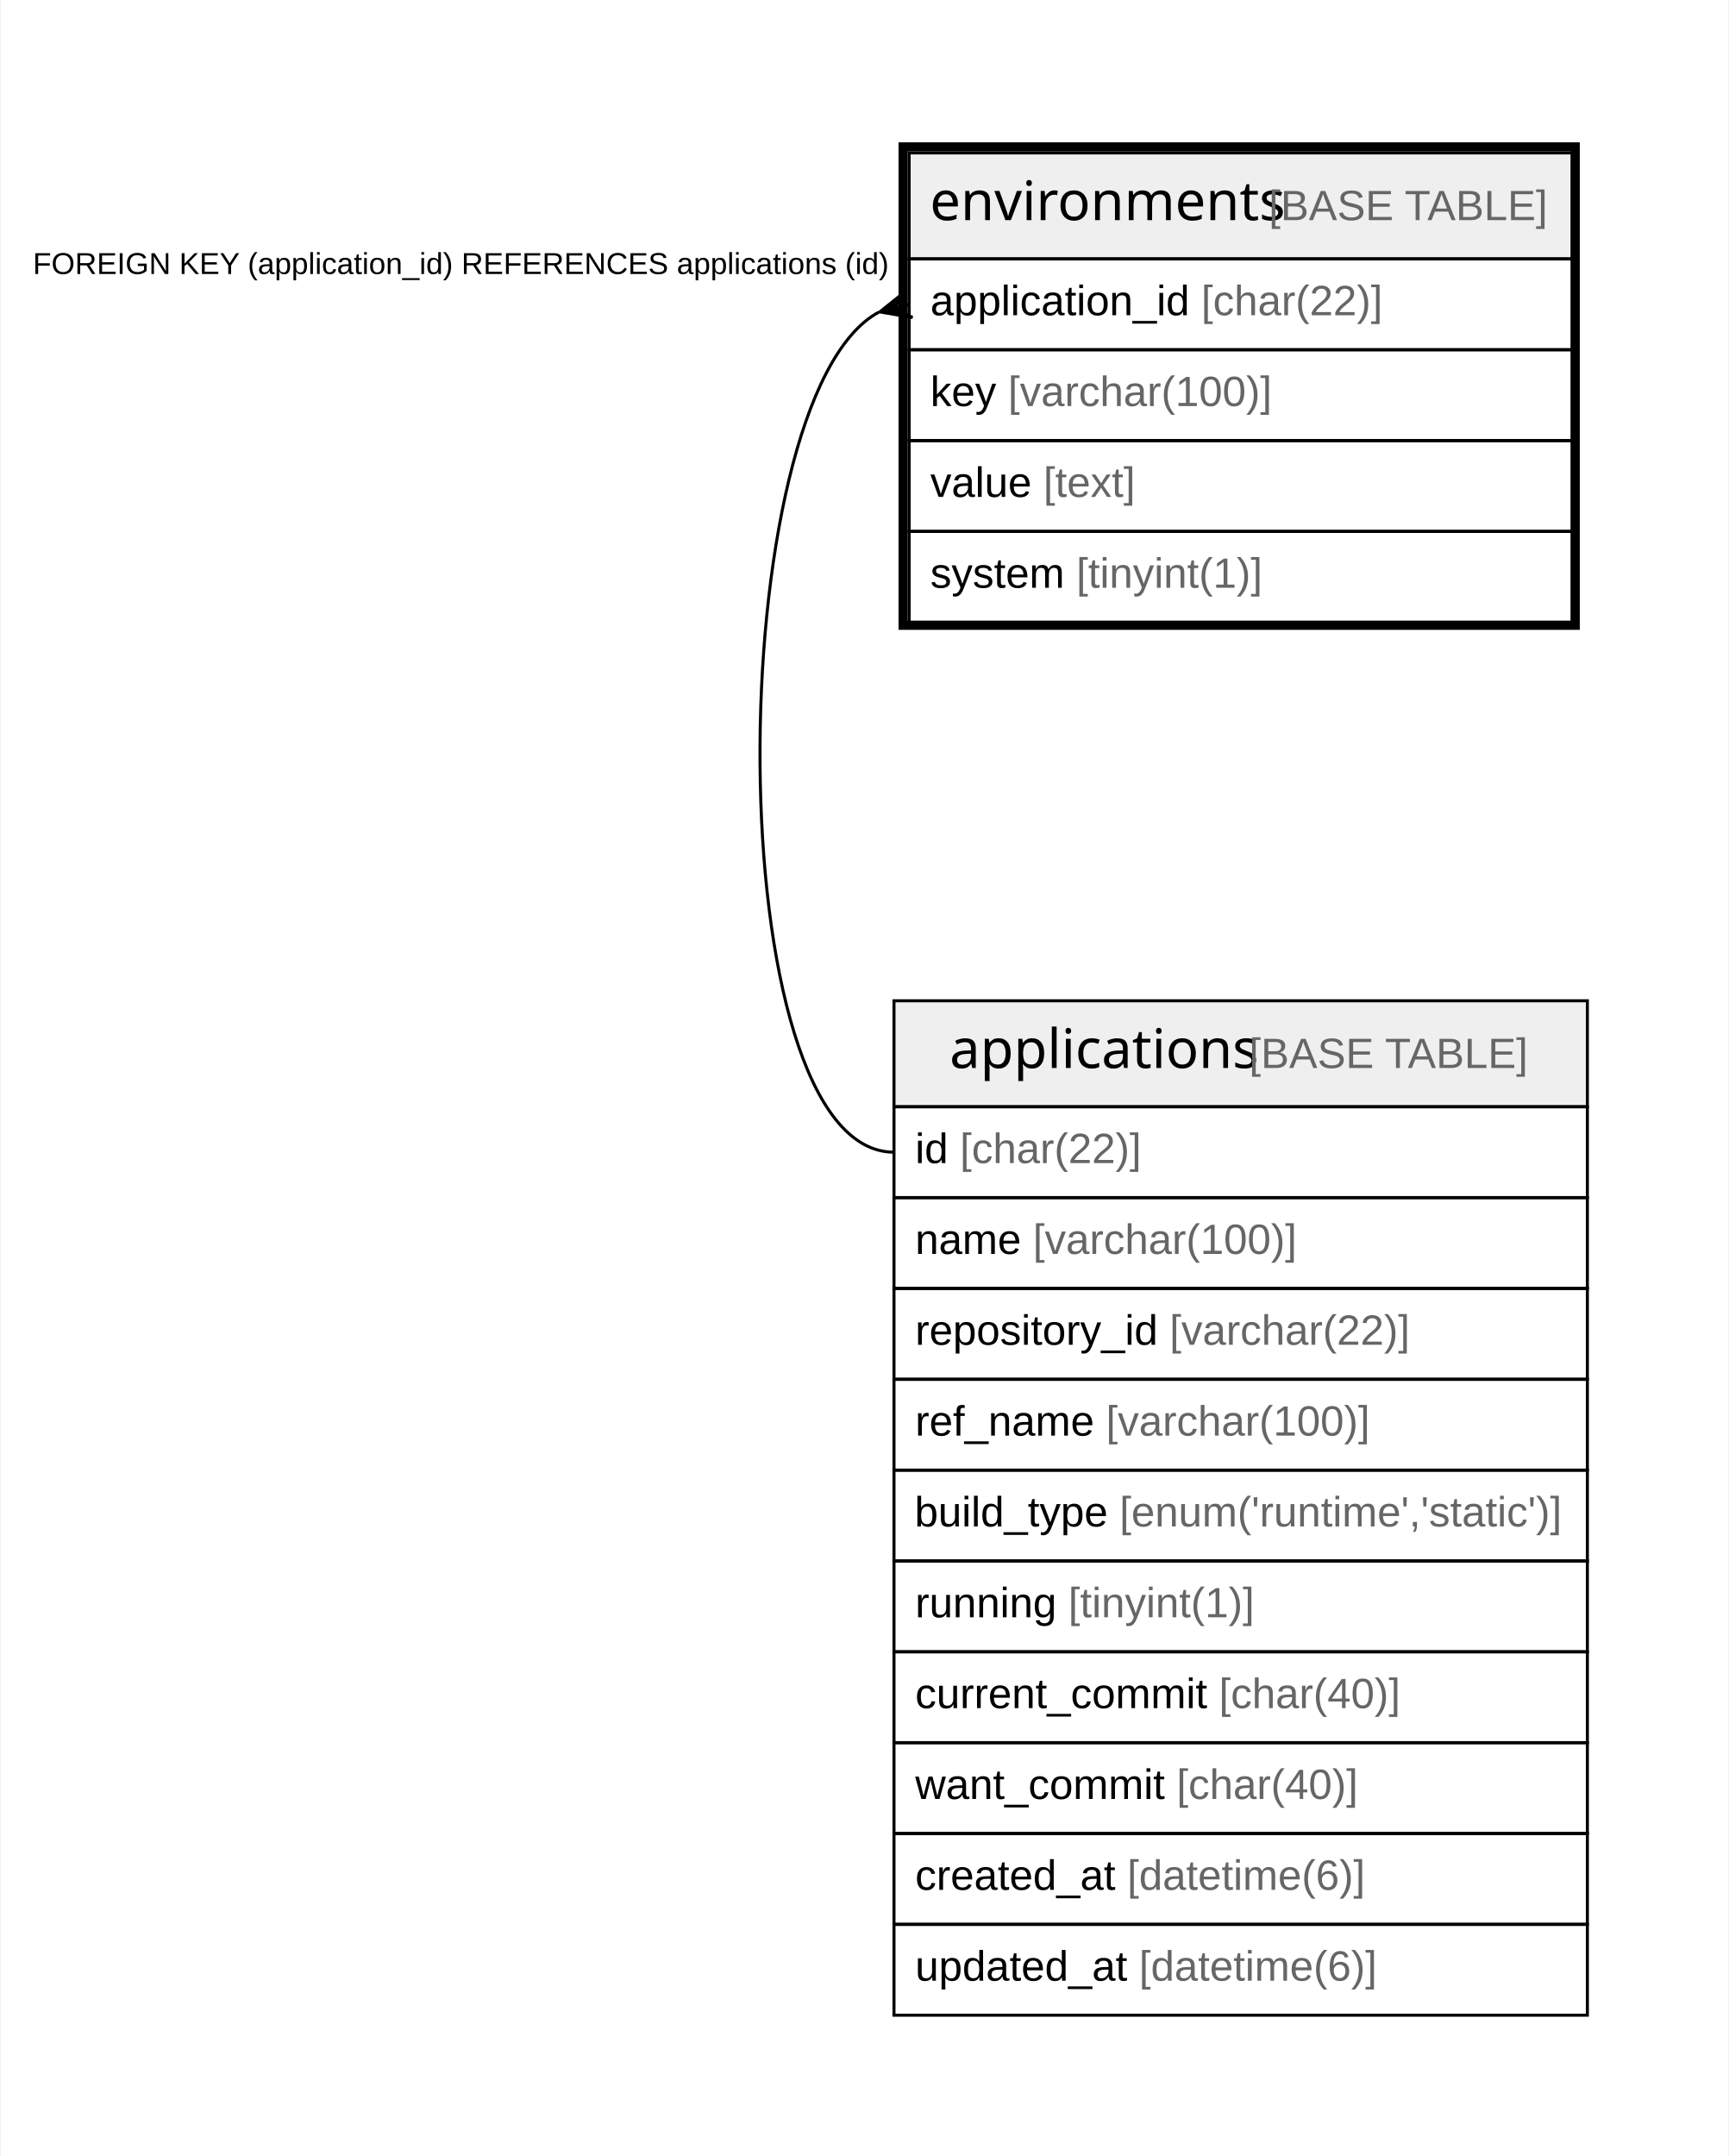
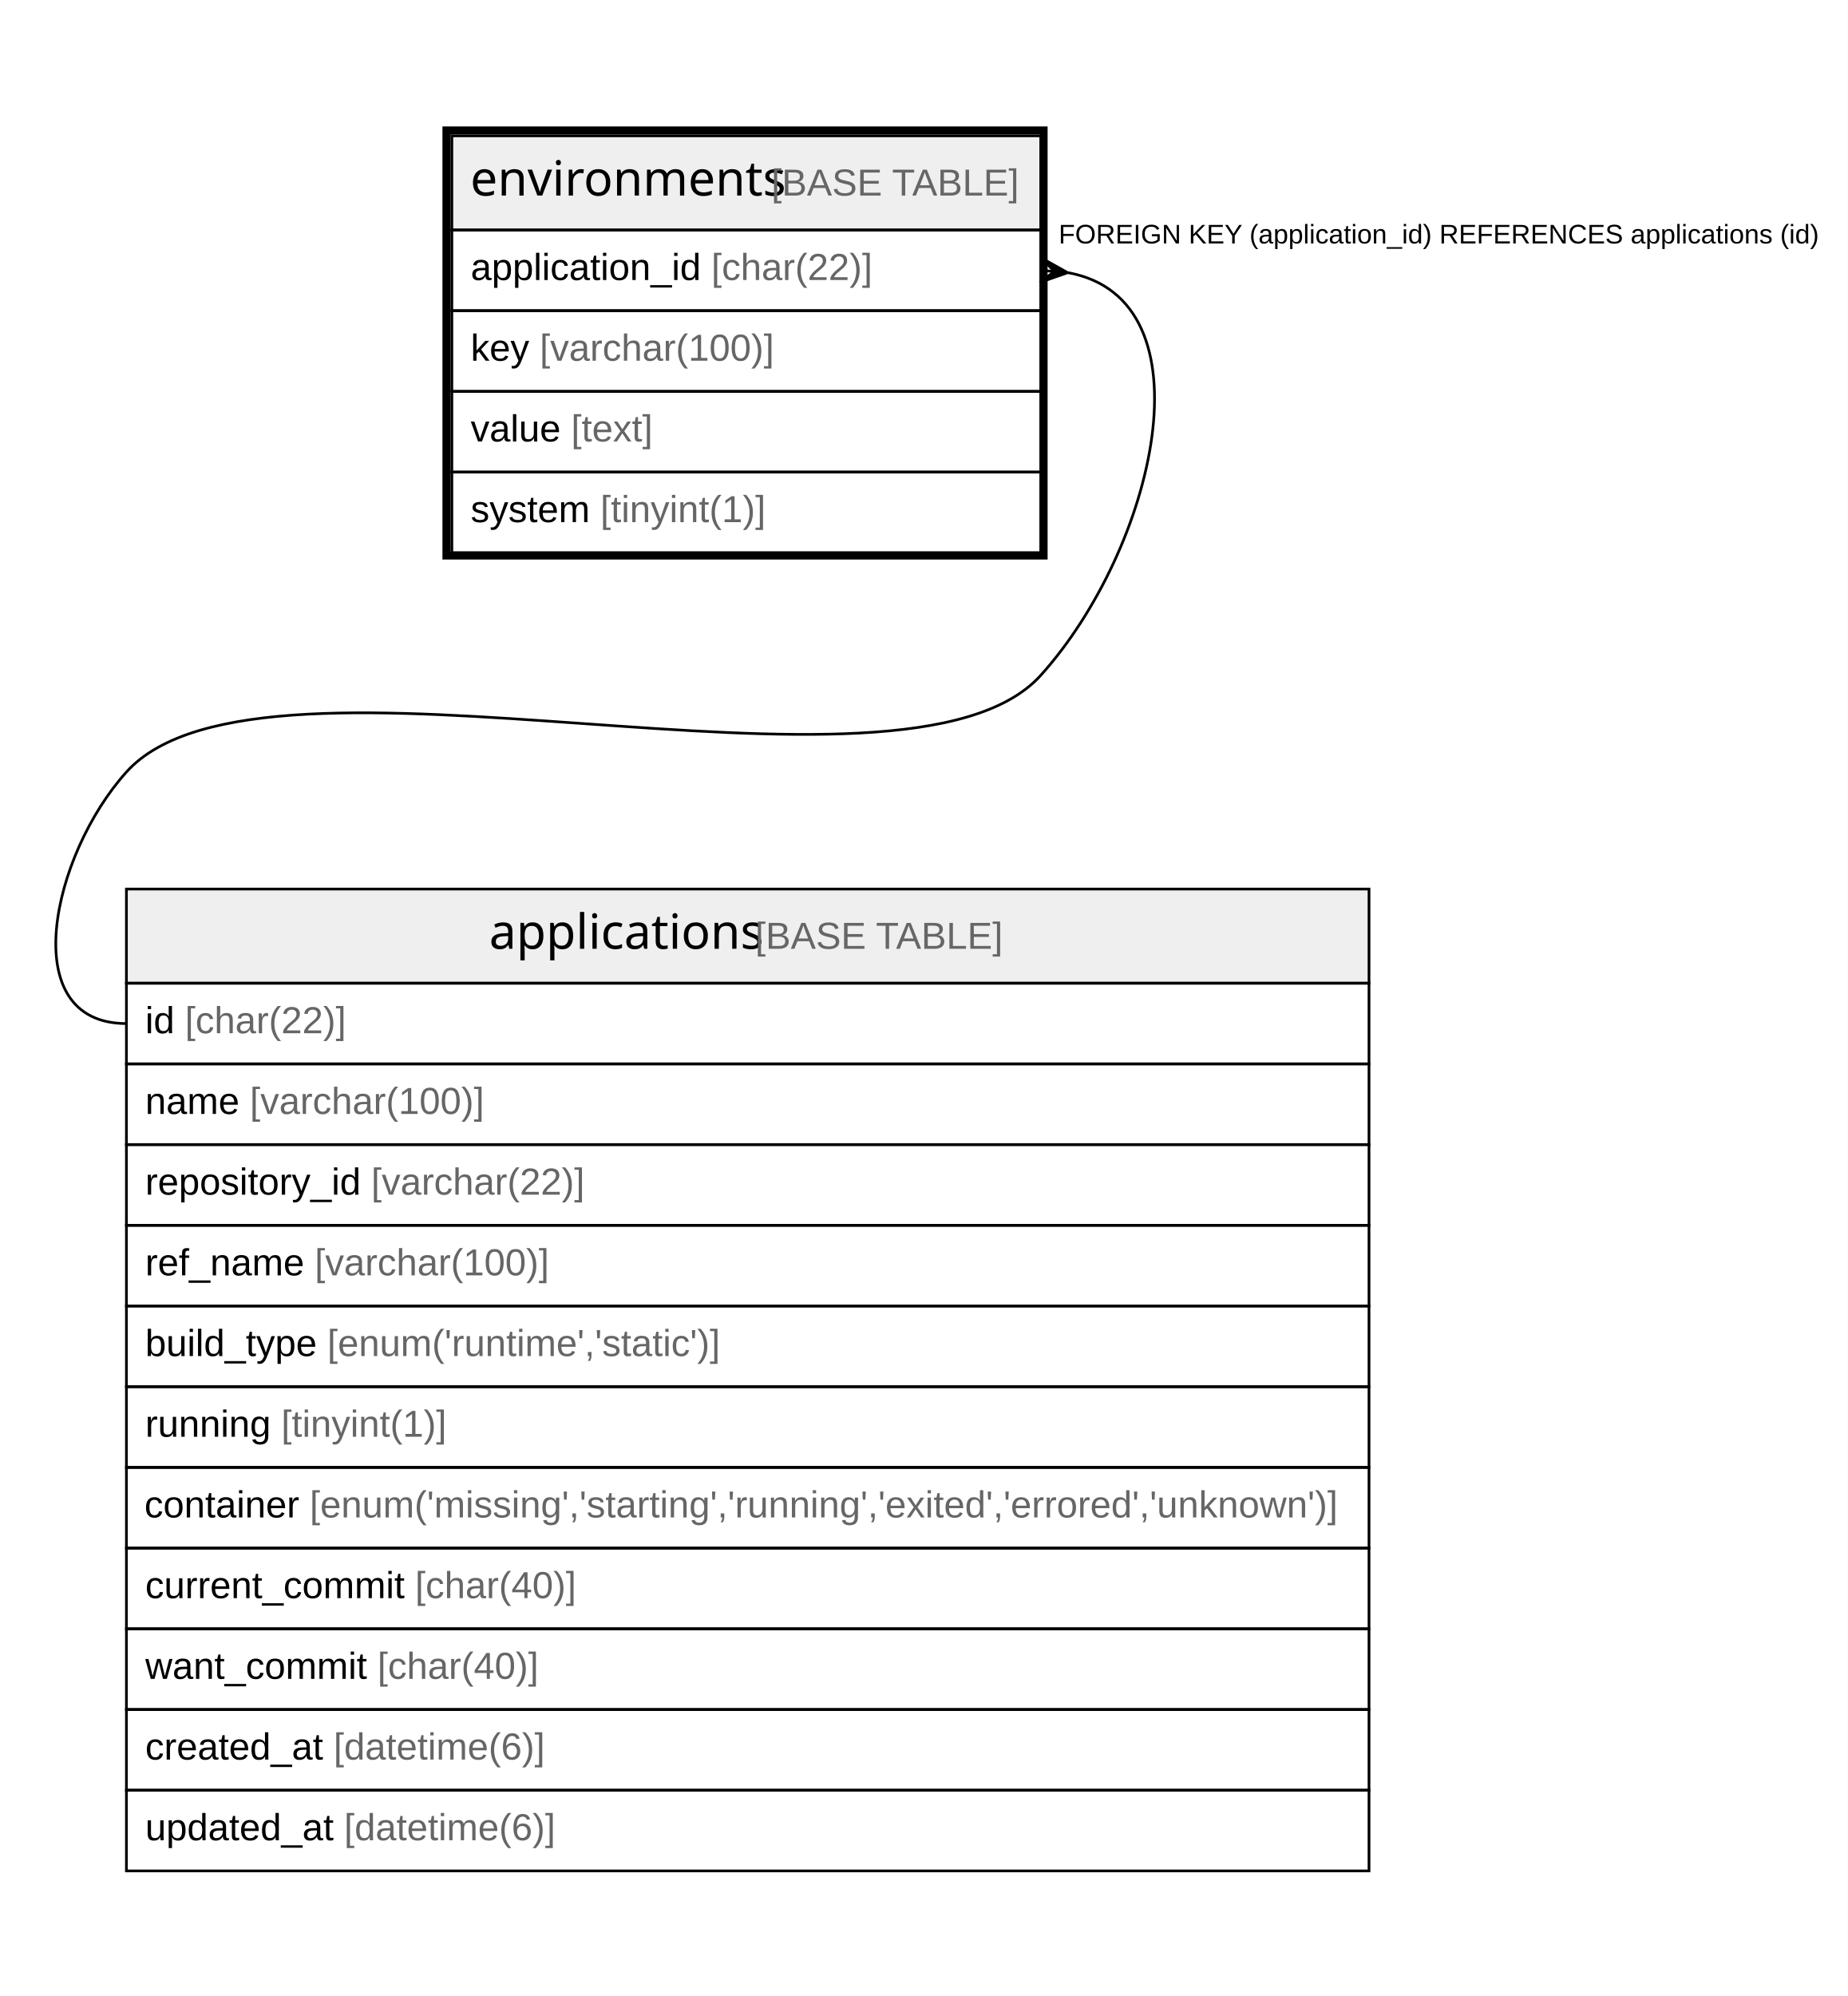
- <svg xmlns="http://www.w3.org/2000/svg" width="571pt" height="712pt" viewBox="0.00 0.00 570.50 712.00">
-   <g id="graph0" class="graph" transform="scale(1 1) rotate(0) translate(4 708)">
-     <polygon fill="#ffffff" stroke="transparent" points="-4,4 -4,-708 566.5,-708 566.5,4 -4,4" />
+ <svg xmlns="http://www.w3.org/2000/svg" width="687pt" height="742pt" viewBox="0.00 0.00 687.00 742.00">
+   <g id="graph0" class="graph" transform="scale(1 1) rotate(0) translate(4 738)">
+     <polygon fill="#ffffff" stroke="transparent" points="-4,4 -4,-738 683,-738 683,4 -4,4" />
    <g id="node1" class="node">
-       <polygon fill="#efefef" stroke="transparent" points="296,-622.5 296,-657.5 515,-657.5 515,-622.5 296,-622.5" />
-       <polygon fill="none" stroke="#000000" points="296,-622.5 296,-657.5 515,-657.5 515,-622.5 296,-622.5" />
-       <text text-anchor="start" x="302.864" y="-635.3" font-family="Arial Bold" font-size="18.00" fill="#000000">environments</text>
-       <text text-anchor="start" x="410.882" y="-635.3" font-family="Arial" font-size="14.00" fill="#000000"> </text>
-       <text text-anchor="start" x="414.773" y="-635.3" font-family="Arial" font-size="14.00" fill="#666666">[BASE TABLE]</text>
-       <polygon fill="none" stroke="#000000" points="296,-592.5 296,-622.5 515,-622.5 515,-592.5 296,-592.5" />
-       <text text-anchor="start" x="303" y="-603.9" font-family="Arial" font-size="14.00" fill="#000000">application_id </text>
-       <text text-anchor="start" x="392.468" y="-603.9" font-family="Arial" font-size="14.00" fill="#666666">[char(22)]</text>
-       <polygon fill="none" stroke="#000000" points="296,-562.5 296,-592.5 515,-592.5 515,-562.5 296,-562.5" />
-       <text text-anchor="start" x="303" y="-573.9" font-family="Arial" font-size="14.00" fill="#000000">key </text>
-       <text text-anchor="start" x="328.673" y="-573.9" font-family="Arial" font-size="14.00" fill="#666666">[varchar(100)]</text>
-       <polygon fill="none" stroke="#000000" points="296,-532.5 296,-562.5 515,-562.5 515,-532.5 296,-532.5" />
-       <text text-anchor="start" x="303" y="-543.9" font-family="Arial" font-size="14.00" fill="#000000">value </text>
-       <text text-anchor="start" x="340.345" y="-543.9" font-family="Arial" font-size="14.00" fill="#666666">[text]</text>
-       <polygon fill="none" stroke="#000000" points="296,-502.5 296,-532.5 515,-532.5 515,-502.5 296,-502.5" />
-       <text text-anchor="start" x="303" y="-513.9" font-family="Arial" font-size="14.00" fill="#000000">system </text>
-       <text text-anchor="start" x="351.224" y="-513.9" font-family="Arial" font-size="14.00" fill="#666666">[tinyint(1)]</text>
-       <polygon fill="none" stroke="#000000" stroke-width="3" points="294,-501.5 294,-659.5 516,-659.5 516,-501.5 294,-501.5" />
+       <polygon fill="#efefef" stroke="transparent" points="164,-652.5 164,-687.5 383,-687.5 383,-652.5 164,-652.5" />
+       <polygon fill="none" stroke="#000000" points="164,-652.5 164,-687.5 383,-687.5 383,-652.5 164,-652.5" />
+       <text text-anchor="start" x="170.864" y="-665.3" font-family="Arial Bold" font-size="18.00" fill="#000000">environments</text>
+       <text text-anchor="start" x="278.882" y="-665.3" font-family="Arial" font-size="14.00" fill="#000000"> </text>
+       <text text-anchor="start" x="282.773" y="-665.3" font-family="Arial" font-size="14.00" fill="#666666">[BASE TABLE]</text>
+       <polygon fill="none" stroke="#000000" points="164,-622.5 164,-652.5 383,-652.5 383,-622.5 164,-622.5" />
+       <text text-anchor="start" x="171" y="-633.9" font-family="Arial" font-size="14.00" fill="#000000">application_id </text>
+       <text text-anchor="start" x="260.468" y="-633.9" font-family="Arial" font-size="14.00" fill="#666666">[char(22)]</text>
+       <polygon fill="none" stroke="#000000" points="164,-592.5 164,-622.5 383,-622.5 383,-592.5 164,-592.5" />
+       <text text-anchor="start" x="171" y="-603.9" font-family="Arial" font-size="14.00" fill="#000000">key </text>
+       <text text-anchor="start" x="196.673" y="-603.9" font-family="Arial" font-size="14.00" fill="#666666">[varchar(100)]</text>
+       <polygon fill="none" stroke="#000000" points="164,-562.5 164,-592.5 383,-592.5 383,-562.5 164,-562.5" />
+       <text text-anchor="start" x="171" y="-573.9" font-family="Arial" font-size="14.00" fill="#000000">value </text>
+       <text text-anchor="start" x="208.345" y="-573.9" font-family="Arial" font-size="14.00" fill="#666666">[text]</text>
+       <polygon fill="none" stroke="#000000" points="164,-532.5 164,-562.5 383,-562.5 383,-532.5 164,-532.5" />
+       <text text-anchor="start" x="171" y="-543.9" font-family="Arial" font-size="14.00" fill="#000000">system </text>
+       <text text-anchor="start" x="219.224" y="-543.9" font-family="Arial" font-size="14.00" fill="#666666">[tinyint(1)]</text>
+       <polygon fill="none" stroke="#000000" stroke-width="3" points="162,-531.5 162,-689.5 384,-689.5 384,-531.5 162,-531.5" />
    </g>
    <g id="node2" class="node">
-       <polygon fill="#efefef" stroke="transparent" points="291,-342.5 291,-377.5 520,-377.5 520,-342.5 291,-342.5" />
-       <polygon fill="none" stroke="#000000" points="291,-342.5 291,-377.5 520,-377.5 520,-342.5 291,-342.5" />
-       <text text-anchor="start" x="309.362" y="-355.3" font-family="Arial Bold" font-size="18.00" fill="#000000">applications</text>
-       <text text-anchor="start" x="404.384" y="-355.3" font-family="Arial" font-size="14.00" fill="#000000"> </text>
-       <text text-anchor="start" x="408.275" y="-355.3" font-family="Arial" font-size="14.00" fill="#666666">[BASE TABLE]</text>
-       <polygon fill="none" stroke="#000000" points="291,-312.5 291,-342.5 520,-342.5 520,-312.5 291,-312.5" />
-       <text text-anchor="start" x="298" y="-323.9" font-family="Arial" font-size="14.00" fill="#000000">id </text>
-       <text text-anchor="start" x="312.78" y="-323.9" font-family="Arial" font-size="14.00" fill="#666666">[char(22)]</text>
-       <polygon fill="none" stroke="#000000" points="291,-282.5 291,-312.5 520,-312.5 520,-282.5 291,-282.5" />
-       <text text-anchor="start" x="298" y="-293.9" font-family="Arial" font-size="14.00" fill="#000000">name </text>
-       <text text-anchor="start" x="336.899" y="-293.9" font-family="Arial" font-size="14.00" fill="#666666">[varchar(100)]</text>
-       <polygon fill="none" stroke="#000000" points="291,-252.5 291,-282.5 520,-282.5 520,-252.5 291,-252.5" />
-       <text text-anchor="start" x="298" y="-263.9" font-family="Arial" font-size="14.00" fill="#000000">repository_id </text>
-       <text text-anchor="start" x="382.011" y="-263.9" font-family="Arial" font-size="14.00" fill="#666666">[varchar(22)]</text>
-       <polygon fill="none" stroke="#000000" points="291,-222.5 291,-252.5 520,-252.5 520,-222.5 291,-222.5" />
-       <text text-anchor="start" x="298" y="-233.9" font-family="Arial" font-size="14.00" fill="#000000">ref_name </text>
-       <text text-anchor="start" x="361.015" y="-233.9" font-family="Arial" font-size="14.00" fill="#666666">[varchar(100)]</text>
-       <polygon fill="none" stroke="#000000" points="291,-192.5 291,-222.5 520,-222.5 520,-192.5 291,-192.5" />
-       <text text-anchor="start" x="297.801" y="-203.9" font-family="Arial" font-size="14.00" fill="#000000">build_type </text>
-       <text text-anchor="start" x="365.491" y="-203.9" font-family="Arial" font-size="14.00" fill="#666666">[enum('runtime','static')]</text>
-       <polygon fill="none" stroke="#000000" points="291,-162.5 291,-192.5 520,-192.5 520,-162.5 291,-162.5" />
-       <text text-anchor="start" x="298" y="-173.9" font-family="Arial" font-size="14.00" fill="#000000">running </text>
-       <text text-anchor="start" x="348.571" y="-173.9" font-family="Arial" font-size="14.00" fill="#666666">[tinyint(1)]</text>
-       <polygon fill="none" stroke="#000000" points="291,-132.5 291,-162.5 520,-162.5 520,-132.5 291,-132.5" />
-       <text text-anchor="start" x="298" y="-143.9" font-family="Arial" font-size="14.00" fill="#000000">current_commit </text>
-       <text text-anchor="start" x="398.334" y="-143.9" font-family="Arial" font-size="14.00" fill="#666666">[char(40)]</text>
-       <polygon fill="none" stroke="#000000" points="291,-102.5 291,-132.5 520,-132.5 520,-102.5 291,-102.5" />
-       <text text-anchor="start" x="298" y="-113.9" font-family="Arial" font-size="14.00" fill="#000000">want_commit </text>
-       <text text-anchor="start" x="384.337" y="-113.9" font-family="Arial" font-size="14.00" fill="#666666">[char(40)]</text>
-       <polygon fill="none" stroke="#000000" points="291,-72.5 291,-102.5 520,-102.5 520,-72.5 291,-72.5" />
-       <text text-anchor="start" x="298" y="-83.9" font-family="Arial" font-size="14.00" fill="#000000">created_at </text>
-       <text text-anchor="start" x="368.028" y="-83.9" font-family="Arial" font-size="14.00" fill="#666666">[datetime(6)]</text>
-       <polygon fill="none" stroke="#000000" points="291,-42.5 291,-72.5 520,-72.5 520,-42.5 291,-42.5" />
-       <text text-anchor="start" x="298" y="-53.9" font-family="Arial" font-size="14.00" fill="#000000">updated_at </text>
-       <text text-anchor="start" x="371.933" y="-53.9" font-family="Arial" font-size="14.00" fill="#666666">[datetime(6)]</text>
+       <polygon fill="#efefef" stroke="transparent" points="43,-372.5 43,-407.5 505,-407.5 505,-372.5 43,-372.5" />
+       <polygon fill="none" stroke="#000000" points="43,-372.5 43,-407.5 505,-407.5 505,-372.5 43,-372.5" />
+       <text text-anchor="start" x="177.862" y="-385.3" font-family="Arial Bold" font-size="18.00" fill="#000000">applications</text>
+       <text text-anchor="start" x="272.884" y="-385.3" font-family="Arial" font-size="14.00" fill="#000000"> </text>
+       <text text-anchor="start" x="276.775" y="-385.3" font-family="Arial" font-size="14.00" fill="#666666">[BASE TABLE]</text>
+       <polygon fill="none" stroke="#000000" points="43,-342.5 43,-372.5 505,-372.5 505,-342.5 43,-342.5" />
+       <text text-anchor="start" x="50" y="-353.9" font-family="Arial" font-size="14.00" fill="#000000">id </text>
+       <text text-anchor="start" x="64.78" y="-353.9" font-family="Arial" font-size="14.00" fill="#666666">[char(22)]</text>
+       <polygon fill="none" stroke="#000000" points="43,-312.5 43,-342.5 505,-342.5 505,-312.5 43,-312.5" />
+       <text text-anchor="start" x="50" y="-323.9" font-family="Arial" font-size="14.00" fill="#000000">name </text>
+       <text text-anchor="start" x="88.899" y="-323.9" font-family="Arial" font-size="14.00" fill="#666666">[varchar(100)]</text>
+       <polygon fill="none" stroke="#000000" points="43,-282.5 43,-312.5 505,-312.5 505,-282.5 43,-282.5" />
+       <text text-anchor="start" x="50" y="-293.9" font-family="Arial" font-size="14.00" fill="#000000">repository_id </text>
+       <text text-anchor="start" x="134.011" y="-293.9" font-family="Arial" font-size="14.00" fill="#666666">[varchar(22)]</text>
+       <polygon fill="none" stroke="#000000" points="43,-252.5 43,-282.5 505,-282.5 505,-252.5 43,-252.5" />
+       <text text-anchor="start" x="50" y="-263.9" font-family="Arial" font-size="14.00" fill="#000000">ref_name </text>
+       <text text-anchor="start" x="113.015" y="-263.9" font-family="Arial" font-size="14.00" fill="#666666">[varchar(100)]</text>
+       <polygon fill="none" stroke="#000000" points="43,-222.5 43,-252.5 505,-252.5 505,-222.5 43,-222.5" />
+       <text text-anchor="start" x="50" y="-233.9" font-family="Arial" font-size="14.00" fill="#000000">build_type </text>
+       <text text-anchor="start" x="117.69" y="-233.9" font-family="Arial" font-size="14.00" fill="#666666">[enum('runtime','static')]</text>
+       <polygon fill="none" stroke="#000000" points="43,-192.5 43,-222.5 505,-222.5 505,-192.5 43,-192.5" />
+       <text text-anchor="start" x="50" y="-203.9" font-family="Arial" font-size="14.00" fill="#000000">running </text>
+       <text text-anchor="start" x="100.571" y="-203.9" font-family="Arial" font-size="14.00" fill="#666666">[tinyint(1)]</text>
+       <polygon fill="none" stroke="#000000" points="43,-162.5 43,-192.5 505,-192.5 505,-162.5 43,-162.5" />
+       <text text-anchor="start" x="49.686" y="-173.9" font-family="Arial" font-size="14.00" fill="#000000">container </text>
+       <text text-anchor="start" x="111.147" y="-173.9" font-family="Arial" font-size="14.00" fill="#666666">[enum('missing','starting','running','exited','errored','unknown')]</text>
+       <polygon fill="none" stroke="#000000" points="43,-132.5 43,-162.5 505,-162.5 505,-132.5 43,-132.5" />
+       <text text-anchor="start" x="50" y="-143.9" font-family="Arial" font-size="14.00" fill="#000000">current_commit </text>
+       <text text-anchor="start" x="150.334" y="-143.9" font-family="Arial" font-size="14.00" fill="#666666">[char(40)]</text>
+       <polygon fill="none" stroke="#000000" points="43,-102.5 43,-132.5 505,-132.5 505,-102.5 43,-102.5" />
+       <text text-anchor="start" x="50" y="-113.9" font-family="Arial" font-size="14.00" fill="#000000">want_commit </text>
+       <text text-anchor="start" x="136.337" y="-113.9" font-family="Arial" font-size="14.00" fill="#666666">[char(40)]</text>
+       <polygon fill="none" stroke="#000000" points="43,-72.5 43,-102.5 505,-102.5 505,-72.5 43,-72.5" />
+       <text text-anchor="start" x="50" y="-83.9" font-family="Arial" font-size="14.00" fill="#000000">created_at </text>
+       <text text-anchor="start" x="120.028" y="-83.9" font-family="Arial" font-size="14.00" fill="#666666">[datetime(6)]</text>
+       <polygon fill="none" stroke="#000000" points="43,-42.5 43,-72.5 505,-72.5 505,-42.5 43,-42.5" />
+       <text text-anchor="start" x="50" y="-53.9" font-family="Arial" font-size="14.00" fill="#000000">updated_at </text>
+       <text text-anchor="start" x="123.933" y="-53.9" font-family="Arial" font-size="14.00" fill="#666666">[datetime(6)]</text>
    </g>
    <g id="edge1" class="edge">
-       <path fill="none" stroke="#000000" d="M285.978,-604.907C233.417,-576.679 232.293,-327.5 291,-327.5" />
-       <polygon fill="#000000" stroke="#000000" points="286.319,-604.995 294.873,-611.856 291.159,-606.247 296,-607.5 296,-607.5 296,-607.5 291.159,-606.247 297.127,-603.144 286.319,-604.995 286.319,-604.995" />
-       <text text-anchor="start" x="6.602" y="-617.5" font-family="Arial" font-size="10.00" fill="#000000">FOREIGN KEY (application_id) REFERENCES applications (id)</text>
+       <path fill="none" stroke="#000000" d="M393.186,-636.621C447.399,-626.63 425.292,-534.006 383,-487 332.183,-430.518 93.817,-507.482 43,-451 15.206,-420.108 1.444,-357.5 43,-357.5" />
+       <polygon fill="#000000" stroke="#000000" points="392.963,-636.64 382.613,-633.017 387.981,-637.07 383,-637.5 383,-637.5 383,-637.5 387.981,-637.07 383.387,-641.983 392.963,-636.64 392.963,-636.64" />
+       <text text-anchor="start" x="389.602" y="-647.5" font-family="Arial" font-size="10.00" fill="#000000">FOREIGN KEY (application_id) REFERENCES applications (id)</text>
    </g>
  </g>
</svg>
